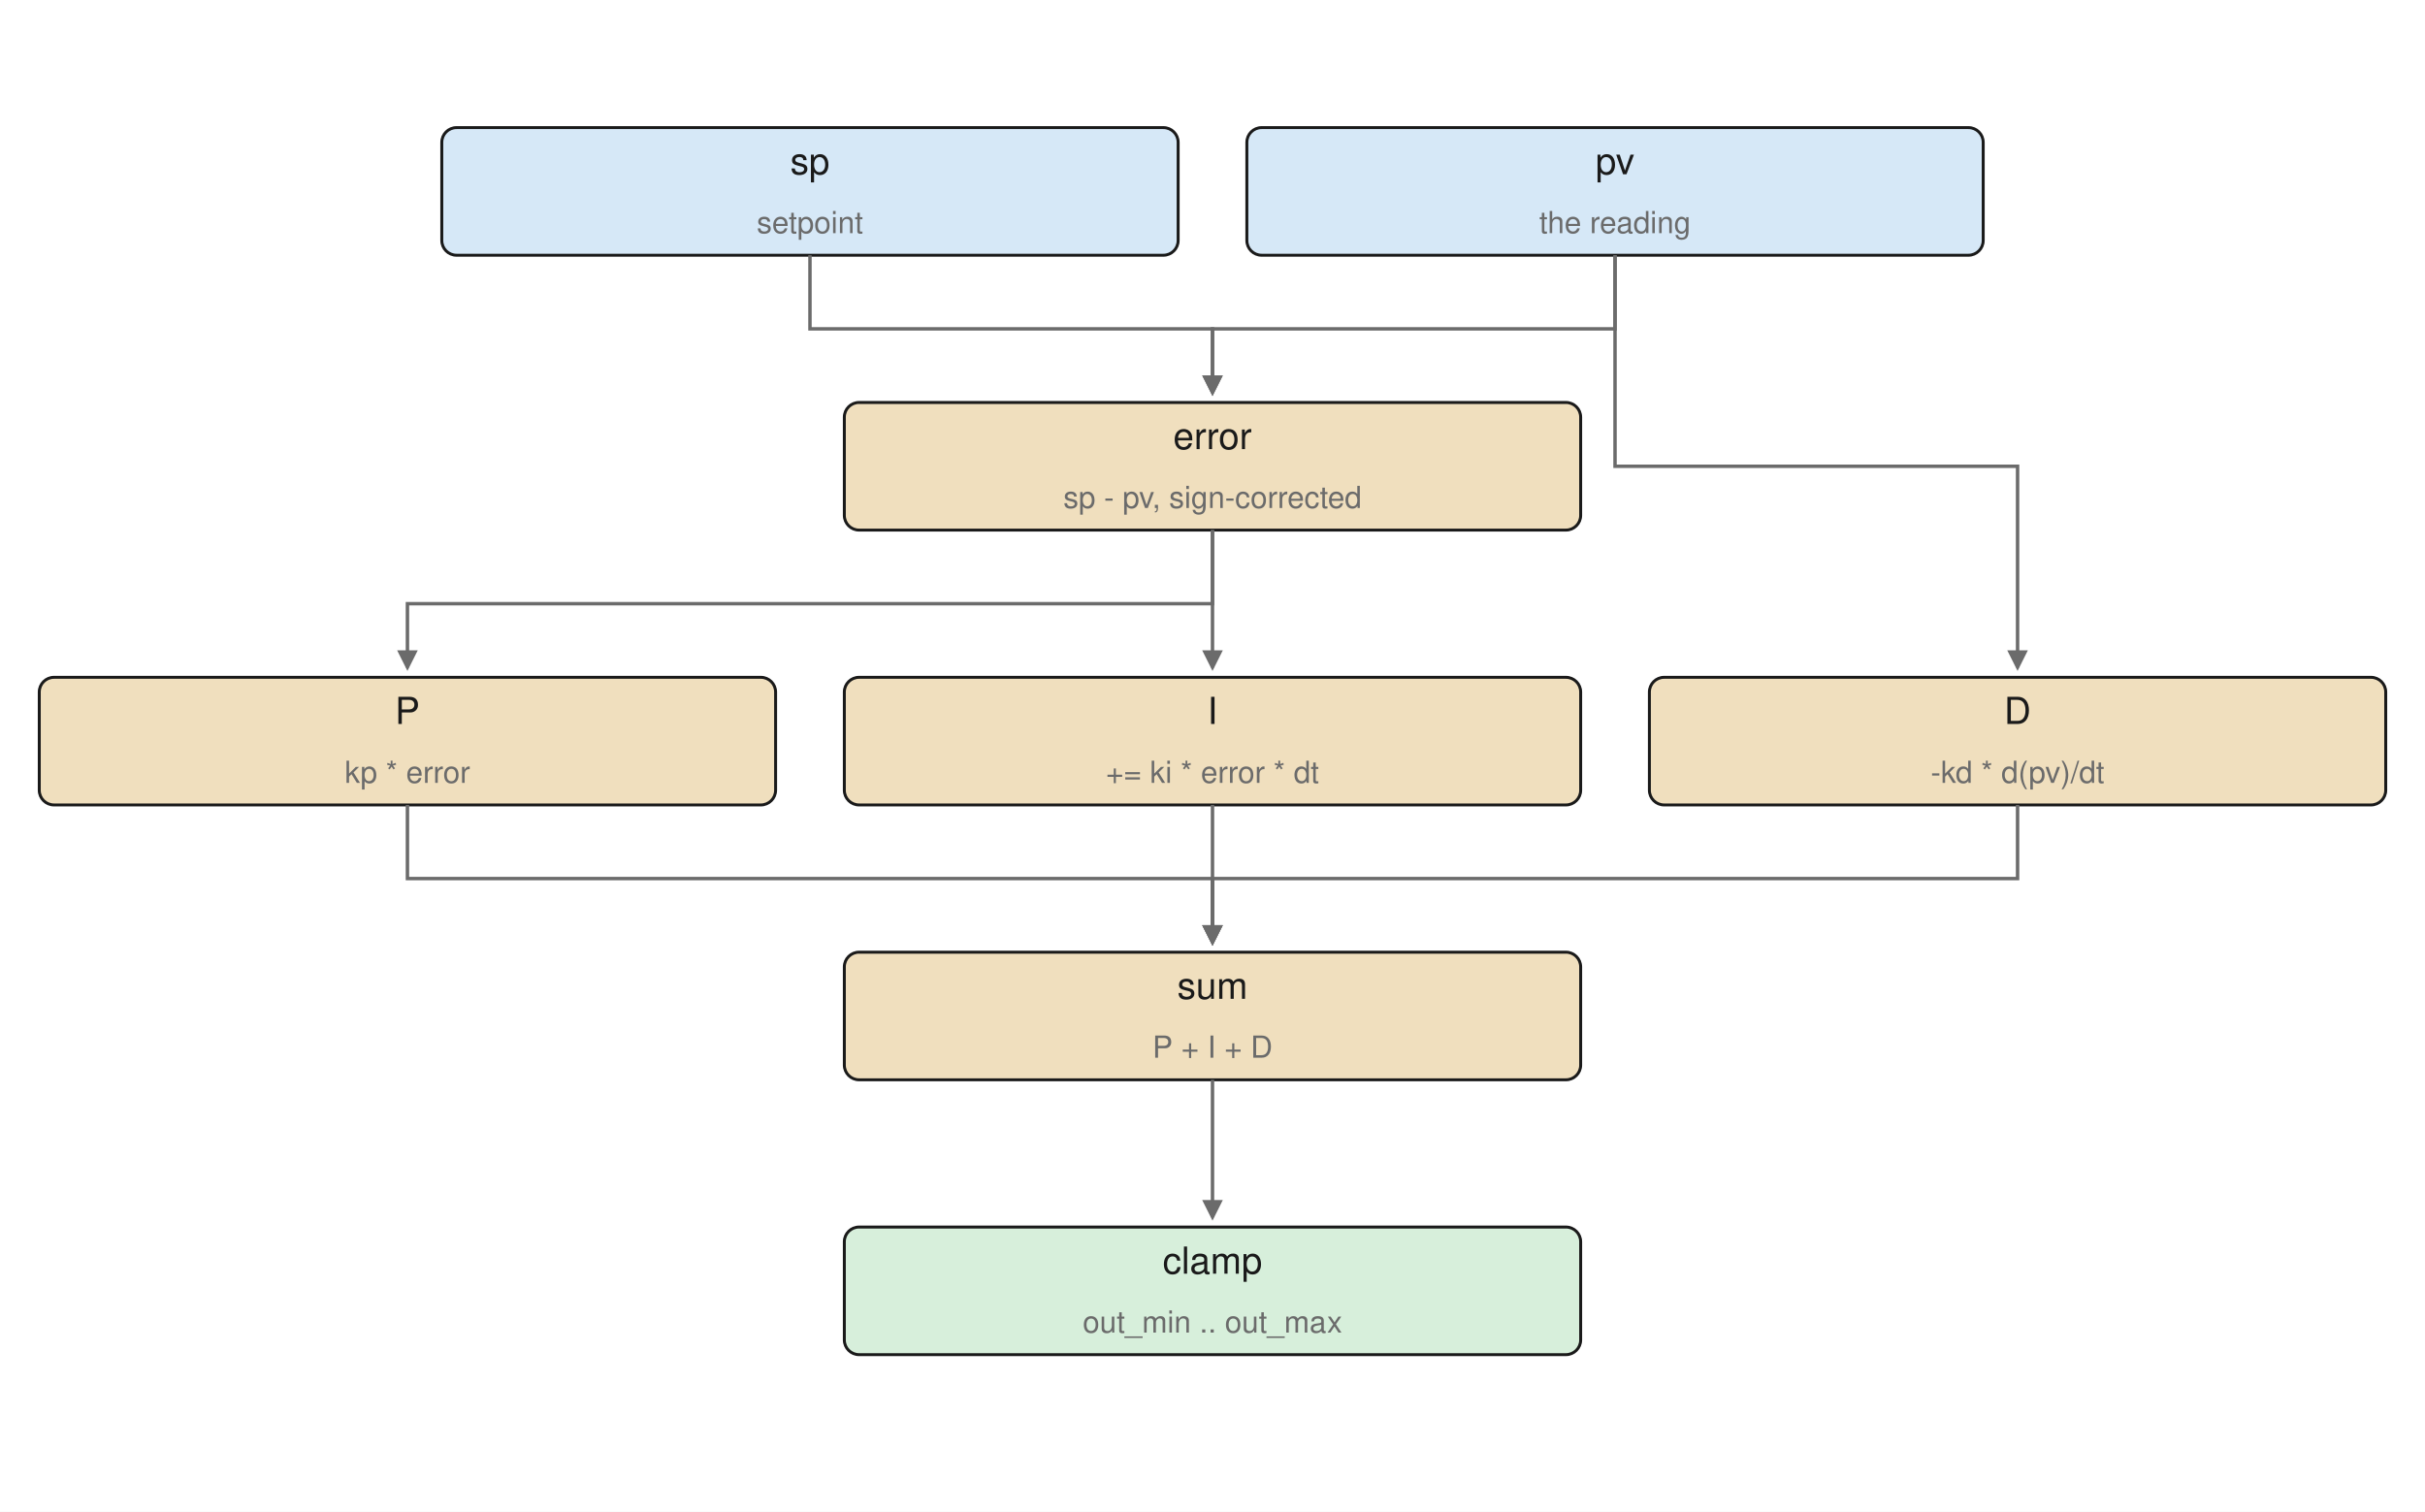
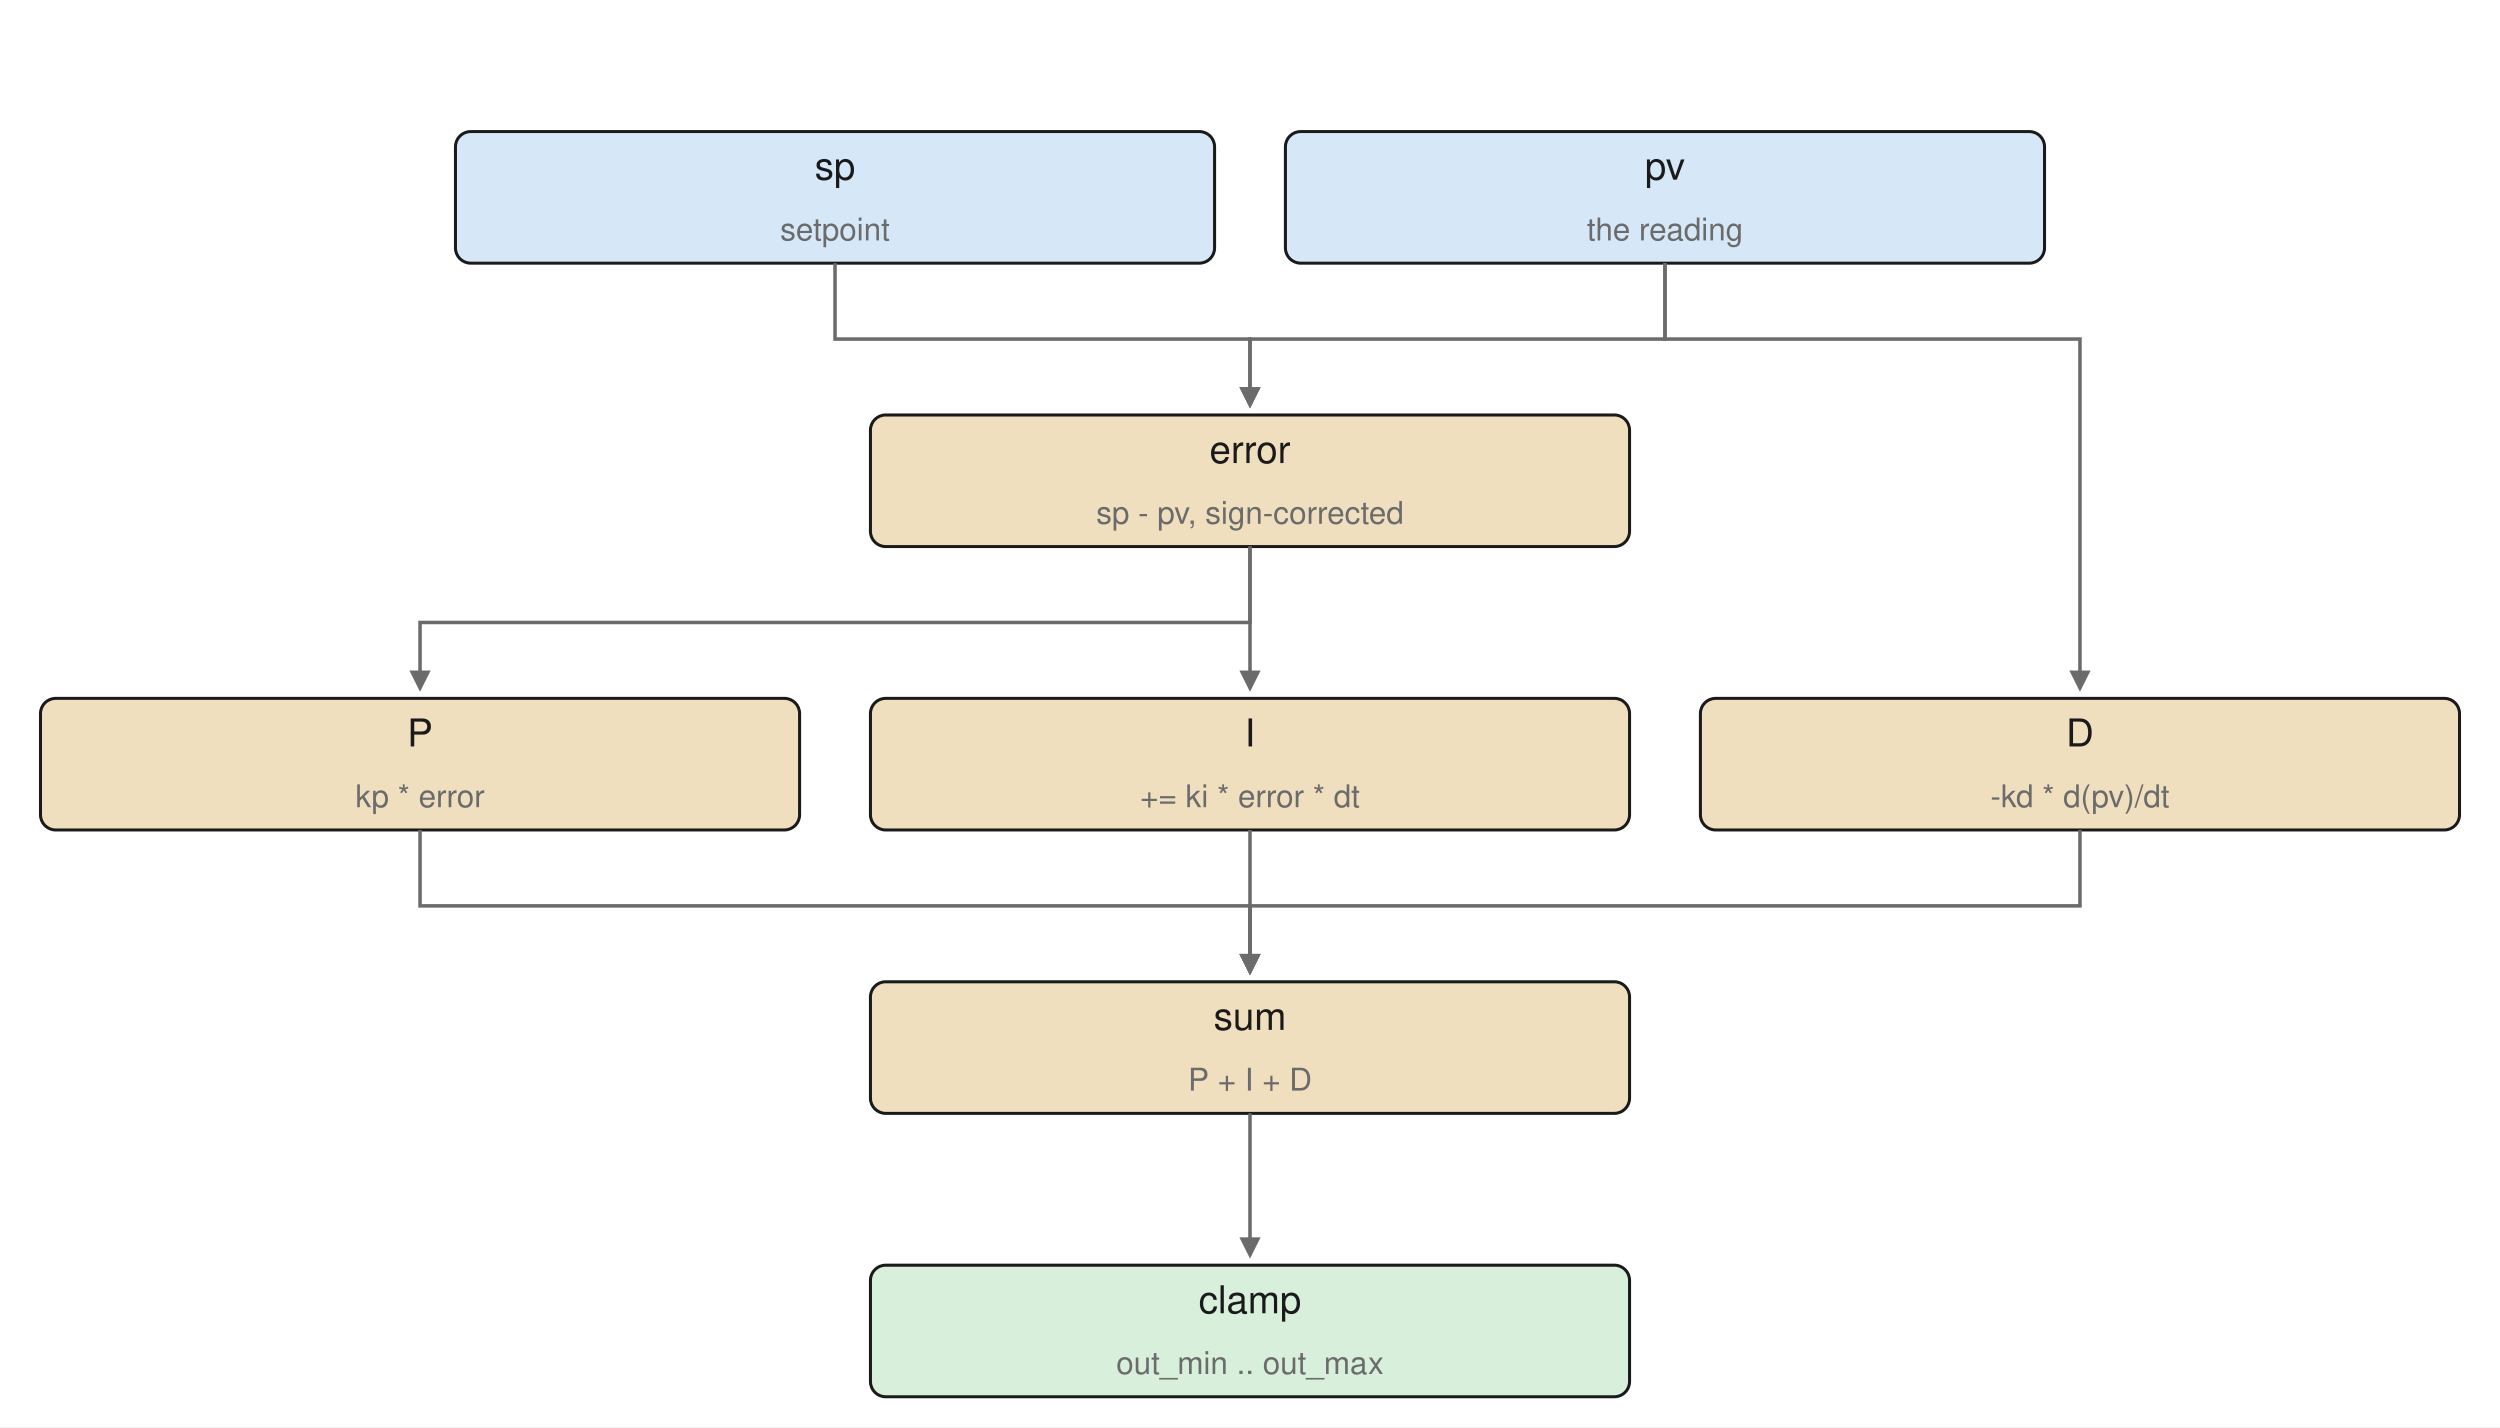
- <svg xmlns="http://www.w3.org/2000/svg" width="494" height="308" viewBox="0 0 494 308" style="max-width:100%;height:auto" content="&lt;mxfile host=&quot;app.diagrams.net&quot; type=&quot;device&quot;&gt;&lt;diagram id=&quot;block_Pid&quot; name=&quot;block_Pid&quot;&gt;&lt;mxGraphModel dx=&quot;494&quot; dy=&quot;308&quot; grid=&quot;0&quot; gridSize=&quot;10&quot; guides=&quot;1&quot; tooltips=&quot;1&quot; connect=&quot;1&quot; arrows=&quot;1&quot; fold=&quot;1&quot; page=&quot;1&quot; pageScale=&quot;1&quot; pageWidth=&quot;494&quot; pageHeight=&quot;308&quot; math=&quot;0&quot; shadow=&quot;0&quot;&gt;&lt;root&gt;&lt;mxCell id=&quot;0&quot;/&gt;&lt;mxCell id=&quot;1&quot; parent=&quot;0&quot;/&gt;&lt;mxCell id=&quot;n2&quot; value=&quot;sp&quot; style=&quot;rounded=1;fillColor=#d6e8f7;strokeColor=#1a1a1a;whiteSpace=wrap;html=1;fontSize=8&quot; vertex=&quot;1&quot; parent=&quot;1&quot;&gt;&lt;mxGeometry x=&quot;90.0&quot; y=&quot;26&quot; width=&quot;150&quot; height=&quot;26&quot; as=&quot;geometry&quot;/&gt;&lt;/mxCell&gt;&lt;mxCell id=&quot;n3&quot; value=&quot;pv&quot; style=&quot;rounded=1;fillColor=#d6e8f7;strokeColor=#1a1a1a;whiteSpace=wrap;html=1;fontSize=8&quot; vertex=&quot;1&quot; parent=&quot;1&quot;&gt;&lt;mxGeometry x=&quot;254.0&quot; y=&quot;26&quot; width=&quot;150&quot; height=&quot;26&quot; as=&quot;geometry&quot;/&gt;&lt;/mxCell&gt;&lt;mxCell id=&quot;n4&quot; value=&quot;error&quot; style=&quot;rounded=1;fillColor=#f0dfbe;strokeColor=#1a1a1a;whiteSpace=wrap;html=1;fontSize=8&quot; vertex=&quot;1&quot; parent=&quot;1&quot;&gt;&lt;mxGeometry x=&quot;172.0&quot; y=&quot;82&quot; width=&quot;150&quot; height=&quot;26&quot; as=&quot;geometry&quot;/&gt;&lt;/mxCell&gt;&lt;mxCell id=&quot;n5&quot; value=&quot;P&quot; style=&quot;rounded=1;fillColor=#f0dfbe;strokeColor=#1a1a1a;whiteSpace=wrap;html=1;fontSize=8&quot; vertex=&quot;1&quot; parent=&quot;1&quot;&gt;&lt;mxGeometry x=&quot;8.0&quot; y=&quot;138&quot; width=&quot;150&quot; height=&quot;26&quot; as=&quot;geometry&quot;/&gt;&lt;/mxCell&gt;&lt;mxCell id=&quot;n6&quot; value=&quot;I&quot; style=&quot;rounded=1;fillColor=#f0dfbe;strokeColor=#1a1a1a;whiteSpace=wrap;html=1;fontSize=8&quot; vertex=&quot;1&quot; parent=&quot;1&quot;&gt;&lt;mxGeometry x=&quot;172.0&quot; y=&quot;138&quot; width=&quot;150&quot; height=&quot;26&quot; as=&quot;geometry&quot;/&gt;&lt;/mxCell&gt;&lt;mxCell id=&quot;n7&quot; value=&quot;D&quot; style=&quot;rounded=1;fillColor=#f0dfbe;strokeColor=#1a1a1a;whiteSpace=wrap;html=1;fontSize=8&quot; vertex=&quot;1&quot; parent=&quot;1&quot;&gt;&lt;mxGeometry x=&quot;336.0&quot; y=&quot;138&quot; width=&quot;150&quot; height=&quot;26&quot; as=&quot;geometry&quot;/&gt;&lt;/mxCell&gt;&lt;mxCell id=&quot;n8&quot; value=&quot;sum&quot; style=&quot;rounded=1;fillColor=#f0dfbe;strokeColor=#1a1a1a;whiteSpace=wrap;html=1;fontSize=8&quot; vertex=&quot;1&quot; parent=&quot;1&quot;&gt;&lt;mxGeometry x=&quot;172.0&quot; y=&quot;194&quot; width=&quot;150&quot; height=&quot;26&quot; as=&quot;geometry&quot;/&gt;&lt;/mxCell&gt;&lt;mxCell id=&quot;n9&quot; value=&quot;clamp&quot; style=&quot;rounded=1;fillColor=#d7efdb;strokeColor=#1a1a1a;whiteSpace=wrap;html=1;fontSize=8&quot; vertex=&quot;1&quot; parent=&quot;1&quot;&gt;&lt;mxGeometry x=&quot;172.0&quot; y=&quot;250&quot; width=&quot;150&quot; height=&quot;26&quot; as=&quot;geometry&quot;/&gt;&lt;/mxCell&gt;&lt;mxCell id=&quot;e10&quot; value=&quot;&quot; style=&quot;edgeStyle=none;html=1;strokeColor=#6b6b6b;endArrow=block&quot; edge=&quot;1&quot; parent=&quot;1&quot;&gt;&lt;mxGeometry relative=&quot;1&quot; as=&quot;geometry&quot;&gt;&lt;mxPoint x=&quot;165.0&quot; y=&quot;52&quot; as=&quot;sourcePoint&quot;/&gt;&lt;mxPoint x=&quot;247.0&quot; y=&quot;80&quot; as=&quot;targetPoint&quot;/&gt;&lt;Array as=&quot;points&quot;&gt;&lt;mxPoint x=&quot;165.0&quot; y=&quot;67.0&quot;/&gt;&lt;mxPoint x=&quot;247.0&quot; y=&quot;67.0&quot;/&gt;&lt;/Array&gt;&lt;/mxGeometry&gt;&lt;/mxCell&gt;&lt;mxCell id=&quot;e11&quot; value=&quot;&quot; style=&quot;edgeStyle=none;html=1;strokeColor=#6b6b6b;endArrow=block&quot; edge=&quot;1&quot; parent=&quot;1&quot;&gt;&lt;mxGeometry relative=&quot;1&quot; as=&quot;geometry&quot;&gt;&lt;mxPoint x=&quot;329.0&quot; y=&quot;52&quot; as=&quot;sourcePoint&quot;/&gt;&lt;mxPoint x=&quot;247.0&quot; y=&quot;80&quot; as=&quot;targetPoint&quot;/&gt;&lt;Array as=&quot;points&quot;&gt;&lt;mxPoint x=&quot;329.0&quot; y=&quot;67.0&quot;/&gt;&lt;mxPoint x=&quot;247.0&quot; y=&quot;67.0&quot;/&gt;&lt;/Array&gt;&lt;/mxGeometry&gt;&lt;/mxCell&gt;&lt;mxCell id=&quot;e12&quot; value=&quot;&quot; style=&quot;edgeStyle=none;html=1;strokeColor=#6b6b6b;endArrow=block&quot; edge=&quot;1&quot; parent=&quot;1&quot;&gt;&lt;mxGeometry relative=&quot;1&quot; as=&quot;geometry&quot;&gt;&lt;mxPoint x=&quot;247.0&quot; y=&quot;108&quot; as=&quot;sourcePoint&quot;/&gt;&lt;mxPoint x=&quot;83.0&quot; y=&quot;136&quot; as=&quot;targetPoint&quot;/&gt;&lt;Array as=&quot;points&quot;&gt;&lt;mxPoint x=&quot;247.0&quot; y=&quot;123.0&quot;/&gt;&lt;mxPoint x=&quot;83.0&quot; y=&quot;123.0&quot;/&gt;&lt;/Array&gt;&lt;/mxGeometry&gt;&lt;/mxCell&gt;&lt;mxCell id=&quot;e13&quot; value=&quot;&quot; style=&quot;edgeStyle=none;html=1;strokeColor=#6b6b6b;endArrow=block&quot; edge=&quot;1&quot; parent=&quot;1&quot;&gt;&lt;mxGeometry relative=&quot;1&quot; as=&quot;geometry&quot;&gt;&lt;mxPoint x=&quot;247.0&quot; y=&quot;108&quot; as=&quot;sourcePoint&quot;/&gt;&lt;mxPoint x=&quot;247.0&quot; y=&quot;136&quot; as=&quot;targetPoint&quot;/&gt;&lt;/mxGeometry&gt;&lt;/mxCell&gt;&lt;mxCell id=&quot;e14&quot; value=&quot;&quot; style=&quot;edgeStyle=none;html=1;strokeColor=#6b6b6b;endArrow=block&quot; edge=&quot;1&quot; parent=&quot;1&quot;&gt;&lt;mxGeometry relative=&quot;1&quot; as=&quot;geometry&quot;&gt;&lt;mxPoint x=&quot;329.0&quot; y=&quot;52&quot; as=&quot;sourcePoint&quot;/&gt;&lt;mxPoint x=&quot;411.0&quot; y=&quot;136&quot; as=&quot;targetPoint&quot;/&gt;&lt;Array as=&quot;points&quot;&gt;&lt;mxPoint x=&quot;329.0&quot; y=&quot;95.0&quot;/&gt;&lt;mxPoint x=&quot;411.0&quot; y=&quot;95.0&quot;/&gt;&lt;/Array&gt;&lt;/mxGeometry&gt;&lt;/mxCell&gt;&lt;mxCell id=&quot;e15&quot; value=&quot;&quot; style=&quot;edgeStyle=none;html=1;strokeColor=#6b6b6b;endArrow=block&quot; edge=&quot;1&quot; parent=&quot;1&quot;&gt;&lt;mxGeometry relative=&quot;1&quot; as=&quot;geometry&quot;&gt;&lt;mxPoint x=&quot;83.0&quot; y=&quot;164&quot; as=&quot;sourcePoint&quot;/&gt;&lt;mxPoint x=&quot;247.0&quot; y=&quot;192&quot; as=&quot;targetPoint&quot;/&gt;&lt;Array as=&quot;points&quot;&gt;&lt;mxPoint x=&quot;83.0&quot; y=&quot;179.0&quot;/&gt;&lt;mxPoint x=&quot;247.0&quot; y=&quot;179.0&quot;/&gt;&lt;/Array&gt;&lt;/mxGeometry&gt;&lt;/mxCell&gt;&lt;mxCell id=&quot;e16&quot; value=&quot;&quot; style=&quot;edgeStyle=none;html=1;strokeColor=#6b6b6b;endArrow=block&quot; edge=&quot;1&quot; parent=&quot;1&quot;&gt;&lt;mxGeometry relative=&quot;1&quot; as=&quot;geometry&quot;&gt;&lt;mxPoint x=&quot;247.0&quot; y=&quot;164&quot; as=&quot;sourcePoint&quot;/&gt;&lt;mxPoint x=&quot;247.0&quot; y=&quot;192&quot; as=&quot;targetPoint&quot;/&gt;&lt;/mxGeometry&gt;&lt;/mxCell&gt;&lt;mxCell id=&quot;e17&quot; value=&quot;&quot; style=&quot;edgeStyle=none;html=1;strokeColor=#6b6b6b;endArrow=block&quot; edge=&quot;1&quot; parent=&quot;1&quot;&gt;&lt;mxGeometry relative=&quot;1&quot; as=&quot;geometry&quot;&gt;&lt;mxPoint x=&quot;411.0&quot; y=&quot;164&quot; as=&quot;sourcePoint&quot;/&gt;&lt;mxPoint x=&quot;247.0&quot; y=&quot;192&quot; as=&quot;targetPoint&quot;/&gt;&lt;Array as=&quot;points&quot;&gt;&lt;mxPoint x=&quot;411.0&quot; y=&quot;179.0&quot;/&gt;&lt;mxPoint x=&quot;247.0&quot; y=&quot;179.0&quot;/&gt;&lt;/Array&gt;&lt;/mxGeometry&gt;&lt;/mxCell&gt;&lt;mxCell id=&quot;e18&quot; value=&quot;&quot; style=&quot;edgeStyle=none;html=1;strokeColor=#6b6b6b;endArrow=block&quot; edge=&quot;1&quot; parent=&quot;1&quot;&gt;&lt;mxGeometry relative=&quot;1&quot; as=&quot;geometry&quot;&gt;&lt;mxPoint x=&quot;247.0&quot; y=&quot;220&quot; as=&quot;sourcePoint&quot;/&gt;&lt;mxPoint x=&quot;247.0&quot; y=&quot;248&quot; as=&quot;targetPoint&quot;/&gt;&lt;/mxGeometry&gt;&lt;/mxCell&gt;&lt;/root&gt;&lt;/mxGraphModel&gt;&lt;/diagram&gt;&lt;/mxfile&gt;">
+ <svg xmlns="http://www.w3.org/2000/svg" width="494" height="282" viewBox="0 0 494 282" style="max-width:100%;height:auto" content="&lt;mxfile host=&quot;app.diagrams.net&quot; type=&quot;device&quot;&gt;&lt;diagram id=&quot;block_Pid&quot; name=&quot;block_Pid&quot;&gt;&lt;mxGraphModel dx=&quot;494&quot; dy=&quot;282&quot; grid=&quot;0&quot; gridSize=&quot;10&quot; guides=&quot;1&quot; tooltips=&quot;1&quot; connect=&quot;1&quot; arrows=&quot;1&quot; fold=&quot;1&quot; page=&quot;1&quot; pageScale=&quot;1&quot; pageWidth=&quot;494&quot; pageHeight=&quot;282&quot; math=&quot;0&quot; shadow=&quot;0&quot;&gt;&lt;root&gt;&lt;mxCell id=&quot;0&quot;/&gt;&lt;mxCell id=&quot;1&quot; parent=&quot;0&quot;/&gt;&lt;mxCell id=&quot;n2&quot; value=&quot;sp&quot; style=&quot;rounded=1;fillColor=#d6e8f7;strokeColor=#1a1a1a;whiteSpace=wrap;html=1;fontSize=8&quot; vertex=&quot;1&quot; parent=&quot;1&quot;&gt;&lt;mxGeometry x=&quot;90.0&quot; y=&quot;26&quot; width=&quot;150&quot; height=&quot;26&quot; as=&quot;geometry&quot;/&gt;&lt;/mxCell&gt;&lt;mxCell id=&quot;n3&quot; value=&quot;pv&quot; style=&quot;rounded=1;fillColor=#d6e8f7;strokeColor=#1a1a1a;whiteSpace=wrap;html=1;fontSize=8&quot; vertex=&quot;1&quot; parent=&quot;1&quot;&gt;&lt;mxGeometry x=&quot;254.0&quot; y=&quot;26&quot; width=&quot;150&quot; height=&quot;26&quot; as=&quot;geometry&quot;/&gt;&lt;/mxCell&gt;&lt;mxCell id=&quot;n4&quot; value=&quot;error&quot; style=&quot;rounded=1;fillColor=#f0dfbe;strokeColor=#1a1a1a;whiteSpace=wrap;html=1;fontSize=8&quot; vertex=&quot;1&quot; parent=&quot;1&quot;&gt;&lt;mxGeometry x=&quot;172.0&quot; y=&quot;82&quot; width=&quot;150&quot; height=&quot;26&quot; as=&quot;geometry&quot;/&gt;&lt;/mxCell&gt;&lt;mxCell id=&quot;n5&quot; value=&quot;P&quot; style=&quot;rounded=1;fillColor=#f0dfbe;strokeColor=#1a1a1a;whiteSpace=wrap;html=1;fontSize=8&quot; vertex=&quot;1&quot; parent=&quot;1&quot;&gt;&lt;mxGeometry x=&quot;8.0&quot; y=&quot;138&quot; width=&quot;150&quot; height=&quot;26&quot; as=&quot;geometry&quot;/&gt;&lt;/mxCell&gt;&lt;mxCell id=&quot;n6&quot; value=&quot;I&quot; style=&quot;rounded=1;fillColor=#f0dfbe;strokeColor=#1a1a1a;whiteSpace=wrap;html=1;fontSize=8&quot; vertex=&quot;1&quot; parent=&quot;1&quot;&gt;&lt;mxGeometry x=&quot;172.0&quot; y=&quot;138&quot; width=&quot;150&quot; height=&quot;26&quot; as=&quot;geometry&quot;/&gt;&lt;/mxCell&gt;&lt;mxCell id=&quot;n7&quot; value=&quot;D&quot; style=&quot;rounded=1;fillColor=#f0dfbe;strokeColor=#1a1a1a;whiteSpace=wrap;html=1;fontSize=8&quot; vertex=&quot;1&quot; parent=&quot;1&quot;&gt;&lt;mxGeometry x=&quot;336.0&quot; y=&quot;138&quot; width=&quot;150&quot; height=&quot;26&quot; as=&quot;geometry&quot;/&gt;&lt;/mxCell&gt;&lt;mxCell id=&quot;n8&quot; value=&quot;sum&quot; style=&quot;rounded=1;fillColor=#f0dfbe;strokeColor=#1a1a1a;whiteSpace=wrap;html=1;fontSize=8&quot; vertex=&quot;1&quot; parent=&quot;1&quot;&gt;&lt;mxGeometry x=&quot;172.0&quot; y=&quot;194&quot; width=&quot;150&quot; height=&quot;26&quot; as=&quot;geometry&quot;/&gt;&lt;/mxCell&gt;&lt;mxCell id=&quot;n9&quot; value=&quot;clamp&quot; style=&quot;rounded=1;fillColor=#d7efdb;strokeColor=#1a1a1a;whiteSpace=wrap;html=1;fontSize=8&quot; vertex=&quot;1&quot; parent=&quot;1&quot;&gt;&lt;mxGeometry x=&quot;172.0&quot; y=&quot;250&quot; width=&quot;150&quot; height=&quot;26&quot; as=&quot;geometry&quot;/&gt;&lt;/mxCell&gt;&lt;mxCell id=&quot;e10&quot; value=&quot;&quot; style=&quot;edgeStyle=none;html=1;strokeColor=#6b6b6b;endArrow=block&quot; edge=&quot;1&quot; parent=&quot;1&quot;&gt;&lt;mxGeometry relative=&quot;1&quot; as=&quot;geometry&quot;&gt;&lt;mxPoint x=&quot;165.0&quot; y=&quot;52&quot; as=&quot;sourcePoint&quot;/&gt;&lt;mxPoint x=&quot;247.0&quot; y=&quot;80&quot; as=&quot;targetPoint&quot;/&gt;&lt;Array as=&quot;points&quot;&gt;&lt;mxPoint x=&quot;165.0&quot; y=&quot;67.0&quot;/&gt;&lt;mxPoint x=&quot;247.0&quot; y=&quot;67.0&quot;/&gt;&lt;/Array&gt;&lt;/mxGeometry&gt;&lt;/mxCell&gt;&lt;mxCell id=&quot;e11&quot; value=&quot;&quot; style=&quot;edgeStyle=none;html=1;strokeColor=#6b6b6b;endArrow=block&quot; edge=&quot;1&quot; parent=&quot;1&quot;&gt;&lt;mxGeometry relative=&quot;1&quot; as=&quot;geometry&quot;&gt;&lt;mxPoint x=&quot;329.0&quot; y=&quot;52&quot; as=&quot;sourcePoint&quot;/&gt;&lt;mxPoint x=&quot;247.0&quot; y=&quot;80&quot; as=&quot;targetPoint&quot;/&gt;&lt;Array as=&quot;points&quot;&gt;&lt;mxPoint x=&quot;329.0&quot; y=&quot;67.0&quot;/&gt;&lt;mxPoint x=&quot;247.0&quot; y=&quot;67.0&quot;/&gt;&lt;/Array&gt;&lt;/mxGeometry&gt;&lt;/mxCell&gt;&lt;mxCell id=&quot;e12&quot; value=&quot;&quot; style=&quot;edgeStyle=none;html=1;strokeColor=#6b6b6b;endArrow=block&quot; edge=&quot;1&quot; parent=&quot;1&quot;&gt;&lt;mxGeometry relative=&quot;1&quot; as=&quot;geometry&quot;&gt;&lt;mxPoint x=&quot;247.0&quot; y=&quot;108&quot; as=&quot;sourcePoint&quot;/&gt;&lt;mxPoint x=&quot;83.0&quot; y=&quot;136&quot; as=&quot;targetPoint&quot;/&gt;&lt;Array as=&quot;points&quot;&gt;&lt;mxPoint x=&quot;247.0&quot; y=&quot;123.0&quot;/&gt;&lt;mxPoint x=&quot;83.0&quot; y=&quot;123.0&quot;/&gt;&lt;/Array&gt;&lt;/mxGeometry&gt;&lt;/mxCell&gt;&lt;mxCell id=&quot;e13&quot; value=&quot;&quot; style=&quot;edgeStyle=none;html=1;strokeColor=#6b6b6b;endArrow=block&quot; edge=&quot;1&quot; parent=&quot;1&quot;&gt;&lt;mxGeometry relative=&quot;1&quot; as=&quot;geometry&quot;&gt;&lt;mxPoint x=&quot;247.0&quot; y=&quot;108&quot; as=&quot;sourcePoint&quot;/&gt;&lt;mxPoint x=&quot;247.0&quot; y=&quot;136&quot; as=&quot;targetPoint&quot;/&gt;&lt;/mxGeometry&gt;&lt;/mxCell&gt;&lt;mxCell id=&quot;e14&quot; value=&quot;&quot; style=&quot;edgeStyle=none;html=1;strokeColor=#6b6b6b;endArrow=block&quot; edge=&quot;1&quot; parent=&quot;1&quot;&gt;&lt;mxGeometry relative=&quot;1&quot; as=&quot;geometry&quot;&gt;&lt;mxPoint x=&quot;329.0&quot; y=&quot;52&quot; as=&quot;sourcePoint&quot;/&gt;&lt;mxPoint x=&quot;411.0&quot; y=&quot;136&quot; as=&quot;targetPoint&quot;/&gt;&lt;Array as=&quot;points&quot;&gt;&lt;mxPoint x=&quot;329.0&quot; y=&quot;67.0&quot;/&gt;&lt;mxPoint x=&quot;411.0&quot; y=&quot;67.0&quot;/&gt;&lt;mxPoint x=&quot;411.0&quot; y=&quot;123.0&quot;/&gt;&lt;/Array&gt;&lt;/mxGeometry&gt;&lt;/mxCell&gt;&lt;mxCell id=&quot;e15&quot; value=&quot;&quot; style=&quot;edgeStyle=none;html=1;strokeColor=#6b6b6b;endArrow=block&quot; edge=&quot;1&quot; parent=&quot;1&quot;&gt;&lt;mxGeometry relative=&quot;1&quot; as=&quot;geometry&quot;&gt;&lt;mxPoint x=&quot;83.0&quot; y=&quot;164&quot; as=&quot;sourcePoint&quot;/&gt;&lt;mxPoint x=&quot;247.0&quot; y=&quot;192&quot; as=&quot;targetPoint&quot;/&gt;&lt;Array as=&quot;points&quot;&gt;&lt;mxPoint x=&quot;83.0&quot; y=&quot;179.0&quot;/&gt;&lt;mxPoint x=&quot;247.0&quot; y=&quot;179.0&quot;/&gt;&lt;/Array&gt;&lt;/mxGeometry&gt;&lt;/mxCell&gt;&lt;mxCell id=&quot;e16&quot; value=&quot;&quot; style=&quot;edgeStyle=none;html=1;strokeColor=#6b6b6b;endArrow=block&quot; edge=&quot;1&quot; parent=&quot;1&quot;&gt;&lt;mxGeometry relative=&quot;1&quot; as=&quot;geometry&quot;&gt;&lt;mxPoint x=&quot;247.0&quot; y=&quot;164&quot; as=&quot;sourcePoint&quot;/&gt;&lt;mxPoint x=&quot;247.0&quot; y=&quot;192&quot; as=&quot;targetPoint&quot;/&gt;&lt;/mxGeometry&gt;&lt;/mxCell&gt;&lt;mxCell id=&quot;e17&quot; value=&quot;&quot; style=&quot;edgeStyle=none;html=1;strokeColor=#6b6b6b;endArrow=block&quot; edge=&quot;1&quot; parent=&quot;1&quot;&gt;&lt;mxGeometry relative=&quot;1&quot; as=&quot;geometry&quot;&gt;&lt;mxPoint x=&quot;411.0&quot; y=&quot;164&quot; as=&quot;sourcePoint&quot;/&gt;&lt;mxPoint x=&quot;247.0&quot; y=&quot;192&quot; as=&quot;targetPoint&quot;/&gt;&lt;Array as=&quot;points&quot;&gt;&lt;mxPoint x=&quot;411.0&quot; y=&quot;179.0&quot;/&gt;&lt;mxPoint x=&quot;247.0&quot; y=&quot;179.0&quot;/&gt;&lt;/Array&gt;&lt;/mxGeometry&gt;&lt;/mxCell&gt;&lt;mxCell id=&quot;e18&quot; value=&quot;&quot; style=&quot;edgeStyle=none;html=1;strokeColor=#6b6b6b;endArrow=block&quot; edge=&quot;1&quot; parent=&quot;1&quot;&gt;&lt;mxGeometry relative=&quot;1&quot; as=&quot;geometry&quot;&gt;&lt;mxPoint x=&quot;247.0&quot; y=&quot;220&quot; as=&quot;sourcePoint&quot;/&gt;&lt;mxPoint x=&quot;247.0&quot; y=&quot;248&quot; as=&quot;targetPoint&quot;/&gt;&lt;/mxGeometry&gt;&lt;/mxCell&gt;&lt;/root&gt;&lt;/mxGraphModel&gt;&lt;/diagram&gt;&lt;/mxfile&gt;">
  <defs>
    <marker id="a" markerWidth="6" markerHeight="6" refX="5" refY="3" orient="auto">
      <path d="M0,0 L6,3 L0,6 z" fill="#6b6b6b" />
    </marker>
  </defs>
-   <rect width="494" height="308" fill="#ffffff" />
+   <rect width="494" height="282" fill="#ffffff" />
  <rect x="90.0" y="26" width="150" height="26" rx="3" fill="#d6e8f7" stroke="#1a1a1a" stroke-width="0.6" />
  <text x="165.0" y="35.5" font-family="Helvetica,Arial,sans-serif" font-size="7.6" fill="#1a1a1a" text-anchor="middle">sp</text>
  <text x="165.0" y="47.5" font-family="Helvetica,Arial,sans-serif" font-size="6.2" fill="#6b6b6b" text-anchor="middle">setpoint</text>
  <rect x="254.0" y="26" width="150" height="26" rx="3" fill="#d6e8f7" stroke="#1a1a1a" stroke-width="0.6" />
  <text x="329.0" y="35.5" font-family="Helvetica,Arial,sans-serif" font-size="7.6" fill="#1a1a1a" text-anchor="middle">pv</text>
  <text x="329.0" y="47.5" font-family="Helvetica,Arial,sans-serif" font-size="6.2" fill="#6b6b6b" text-anchor="middle">the reading</text>
  <rect x="172.0" y="82" width="150" height="26" rx="3" fill="#f0dfbe" stroke="#1a1a1a" stroke-width="0.6" />
  <text x="247.0" y="91.5" font-family="Helvetica,Arial,sans-serif" font-size="7.6" fill="#1a1a1a" text-anchor="middle">error</text>
  <text x="247.0" y="103.5" font-family="Helvetica,Arial,sans-serif" font-size="6.2" fill="#6b6b6b" text-anchor="middle">sp - pv, sign-corrected</text>
  <rect x="8.0" y="138" width="150" height="26" rx="3" fill="#f0dfbe" stroke="#1a1a1a" stroke-width="0.6" />
  <text x="83.0" y="147.5" font-family="Helvetica,Arial,sans-serif" font-size="7.6" fill="#1a1a1a" text-anchor="middle">P</text>
  <text x="83.0" y="159.5" font-family="Helvetica,Arial,sans-serif" font-size="6.2" fill="#6b6b6b" text-anchor="middle">kp * error</text>
  <rect x="172.0" y="138" width="150" height="26" rx="3" fill="#f0dfbe" stroke="#1a1a1a" stroke-width="0.6" />
  <text x="247.0" y="147.5" font-family="Helvetica,Arial,sans-serif" font-size="7.6" fill="#1a1a1a" text-anchor="middle">I</text>
  <text x="247.0" y="159.5" font-family="Helvetica,Arial,sans-serif" font-size="6.2" fill="#6b6b6b" text-anchor="middle">+= ki * error * dt</text>
  <rect x="336.0" y="138" width="150" height="26" rx="3" fill="#f0dfbe" stroke="#1a1a1a" stroke-width="0.6" />
  <text x="411.0" y="147.5" font-family="Helvetica,Arial,sans-serif" font-size="7.6" fill="#1a1a1a" text-anchor="middle">D</text>
  <text x="411.0" y="159.5" font-family="Helvetica,Arial,sans-serif" font-size="6.2" fill="#6b6b6b" text-anchor="middle">-kd * d(pv)/dt</text>
  <rect x="172.0" y="194" width="150" height="26" rx="3" fill="#f0dfbe" stroke="#1a1a1a" stroke-width="0.6" />
  <text x="247.0" y="203.5" font-family="Helvetica,Arial,sans-serif" font-size="7.6" fill="#1a1a1a" text-anchor="middle">sum</text>
  <text x="247.0" y="215.5" font-family="Helvetica,Arial,sans-serif" font-size="6.2" fill="#6b6b6b" text-anchor="middle">P + I + D</text>
  <rect x="172.0" y="250" width="150" height="26" rx="3" fill="#d7efdb" stroke="#1a1a1a" stroke-width="0.6" />
  <text x="247.0" y="259.5" font-family="Helvetica,Arial,sans-serif" font-size="7.6" fill="#1a1a1a" text-anchor="middle">clamp</text>
  <text x="247.0" y="271.5" font-family="Helvetica,Arial,sans-serif" font-size="6.2" fill="#6b6b6b" text-anchor="middle">out_min .. out_max</text>
  <polyline points="165.0,52 165.0,67.0 247.0,67.0 247.0,80" fill="none" stroke="#6b6b6b" stroke-width="0.7" marker-end="url(#a)" />
  <polyline points="329.0,52 329.0,67.0 247.0,67.0 247.0,80" fill="none" stroke="#6b6b6b" stroke-width="0.7" marker-end="url(#a)" />
  <polyline points="247.0,108 247.0,123.0 83.0,123.0 83.0,136" fill="none" stroke="#6b6b6b" stroke-width="0.7" marker-end="url(#a)" />
  <polyline points="247.0,108 247.0,136" fill="none" stroke="#6b6b6b" stroke-width="0.7" marker-end="url(#a)" />
-   <polyline points="329.0,52 329.0,95.0 411.0,95.0 411.0,136" fill="none" stroke="#6b6b6b" stroke-width="0.7" marker-end="url(#a)" />
+   <polyline points="329.0,52 329.0,67.0 411.0,67.0 411.0,123.0 411.0,136" fill="none" stroke="#6b6b6b" stroke-width="0.7" marker-end="url(#a)" />
  <polyline points="83.0,164 83.0,179.0 247.0,179.0 247.0,192" fill="none" stroke="#6b6b6b" stroke-width="0.7" marker-end="url(#a)" />
  <polyline points="247.0,164 247.0,192" fill="none" stroke="#6b6b6b" stroke-width="0.7" marker-end="url(#a)" />
  <polyline points="411.0,164 411.0,179.0 247.0,179.0 247.0,192" fill="none" stroke="#6b6b6b" stroke-width="0.7" marker-end="url(#a)" />
  <polyline points="247.0,220 247.0,248" fill="none" stroke="#6b6b6b" stroke-width="0.7" marker-end="url(#a)" />
</svg>
